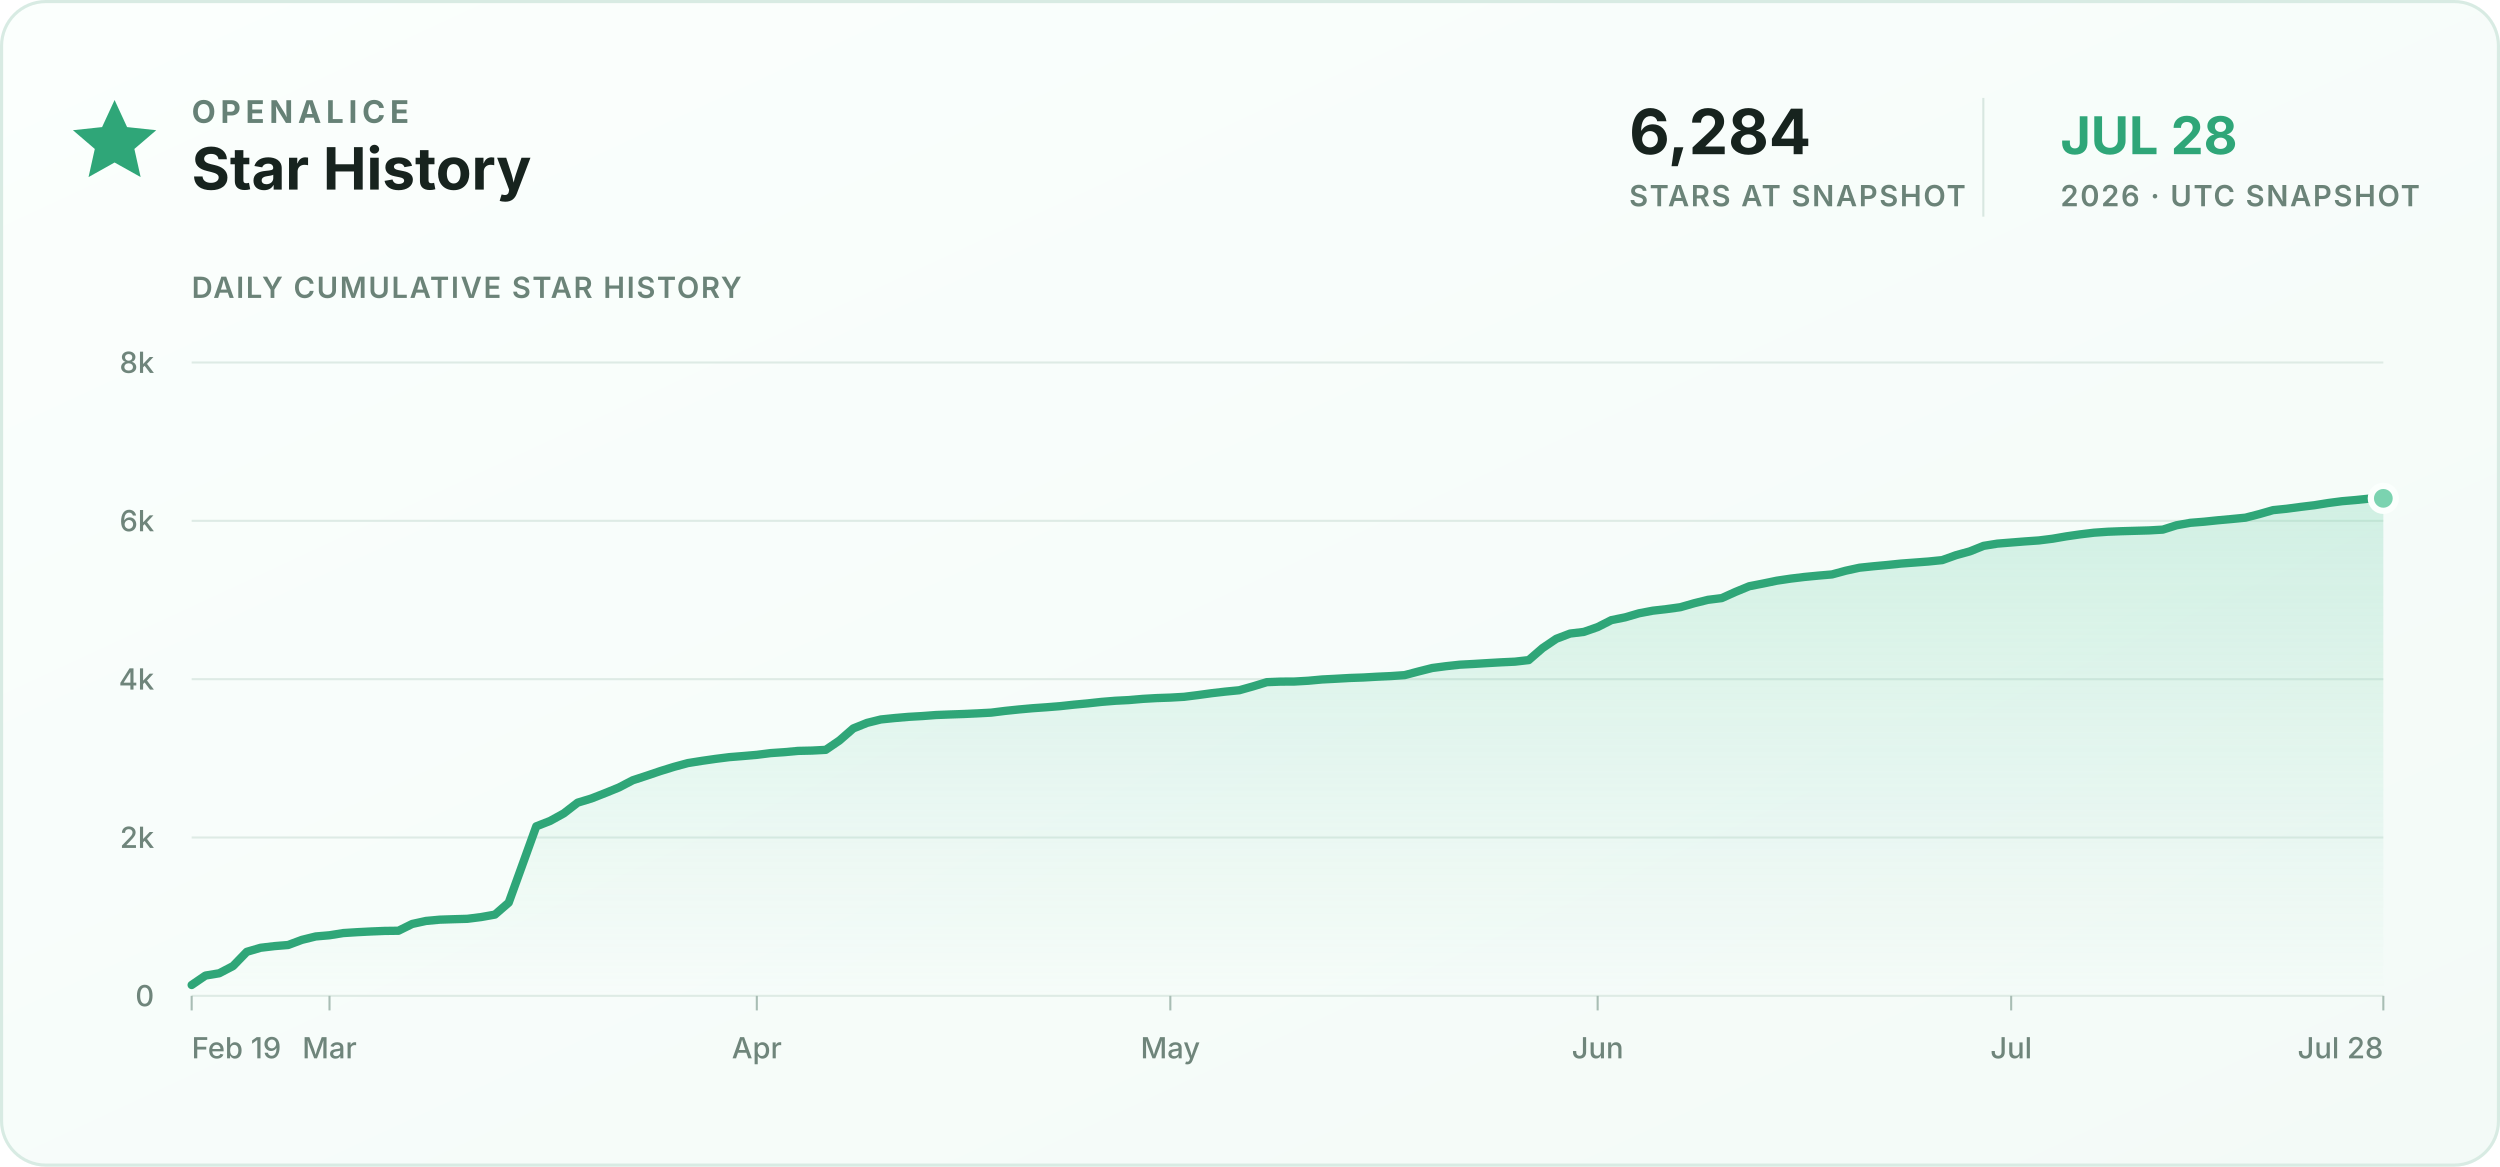
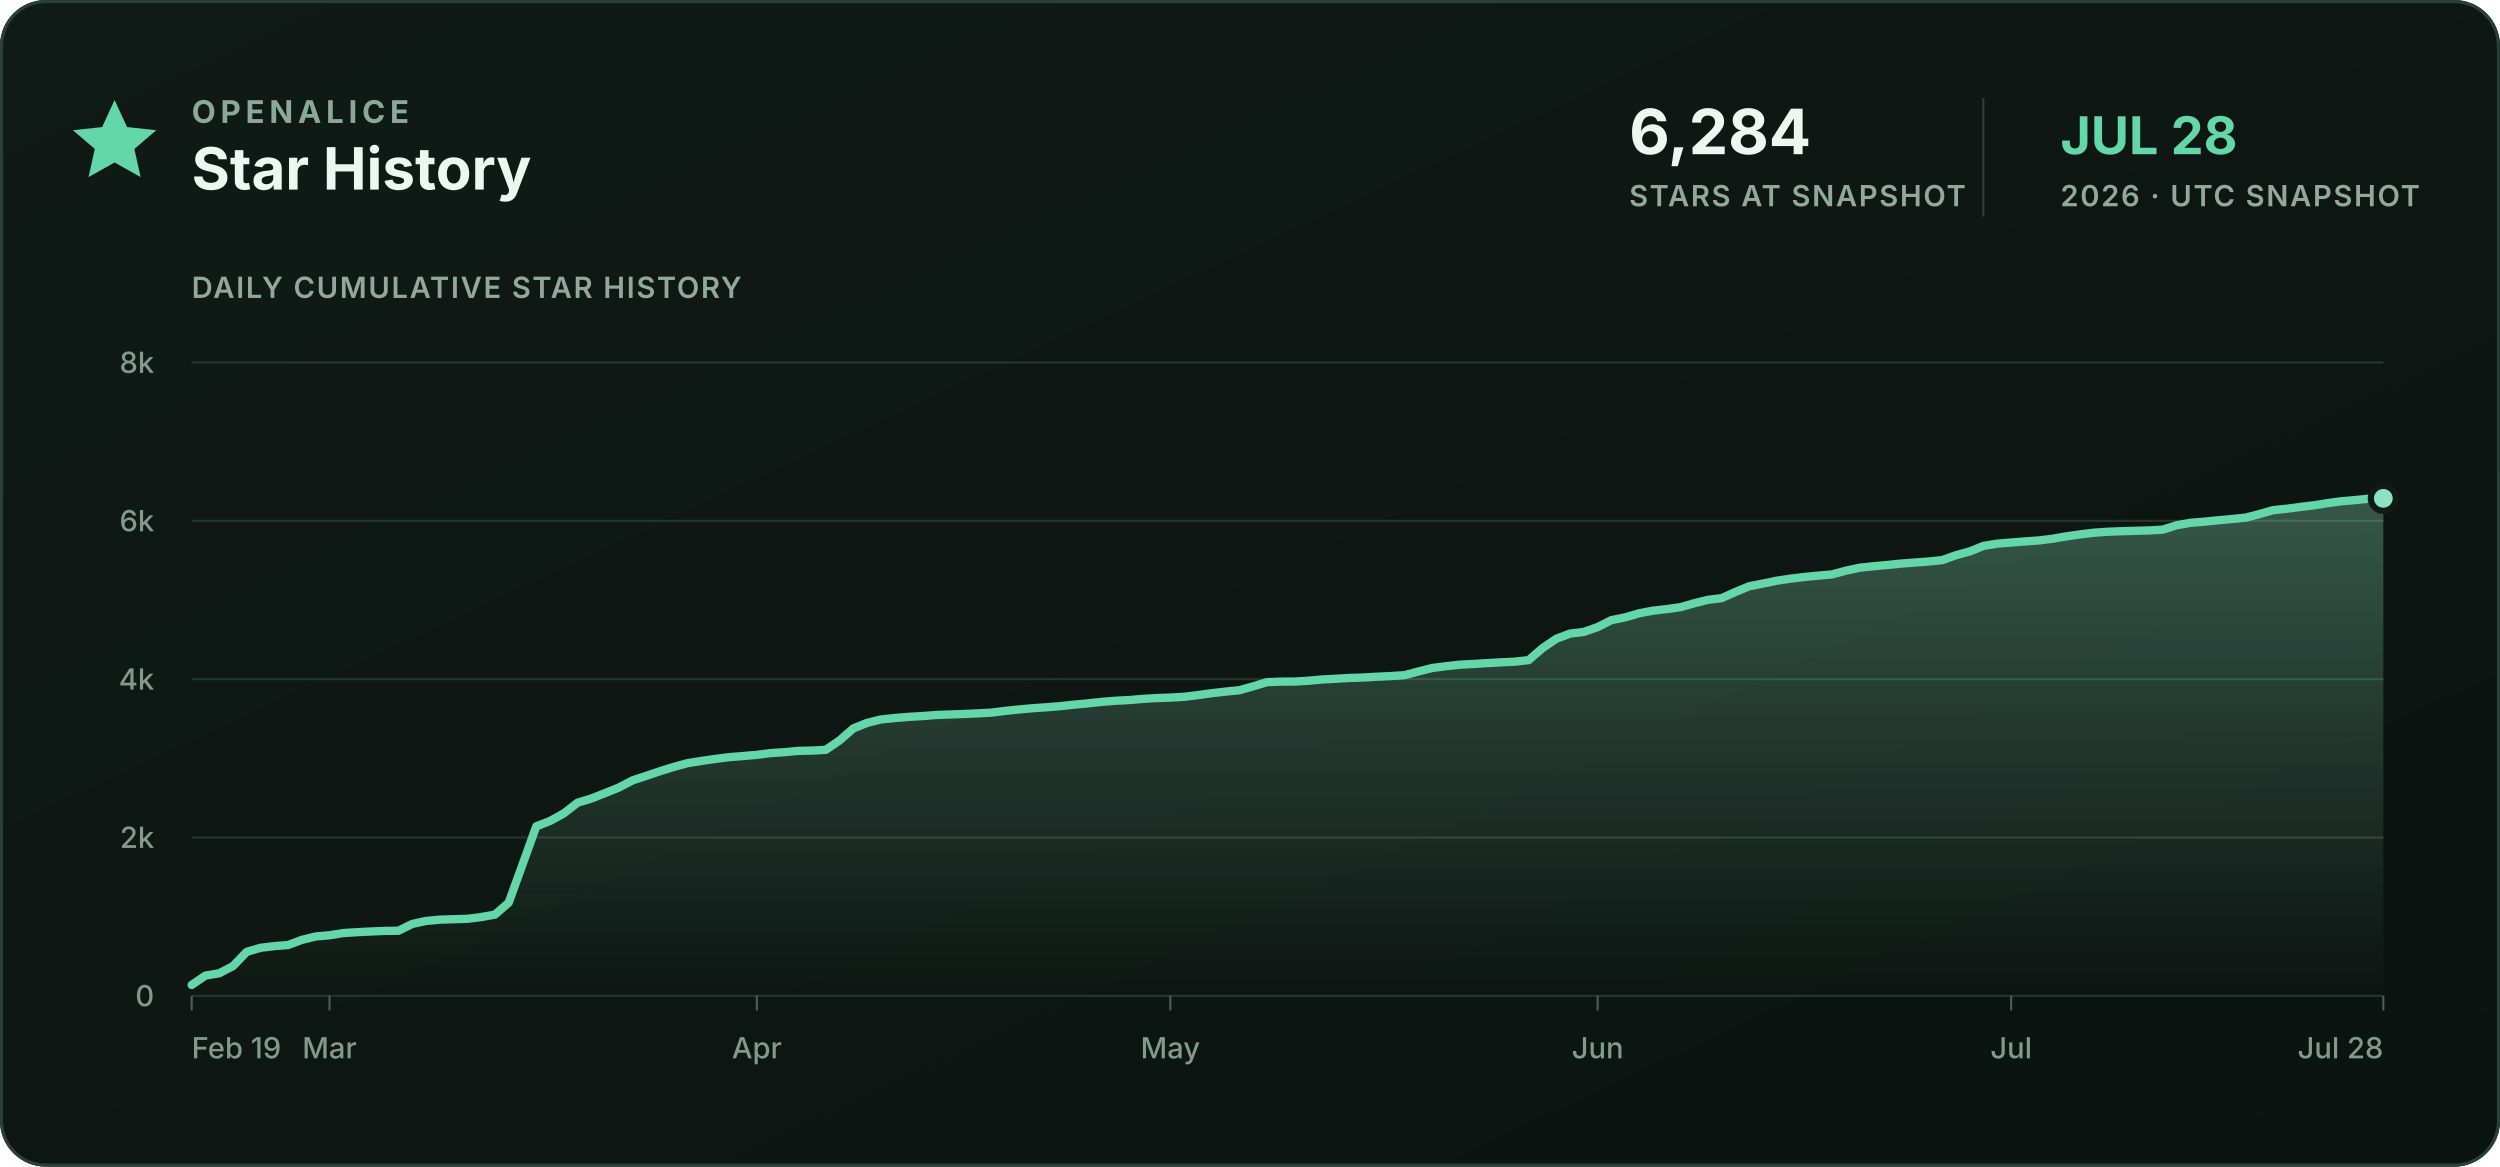
<svg xmlns="http://www.w3.org/2000/svg" width="1200" height="560" viewBox="0 0 1200 560" role="img" aria-labelledby="title description">
  <defs>
    <linearGradient id="background" x1="0" y1="0" x2="1" y2="1">
-       <stop offset="0%" stop-color="#fbfffd" />
-       <stop offset="100%" stop-color="#f3faf7" />
+       <stop offset="0%" stop-color="#101a16" />
+       <stop offset="100%" stop-color="#0b1310" />
    </linearGradient>
    <linearGradient id="area" x1="0" y1="0" x2="0" y2="1">
-       <stop offset="0%" stop-color="#7bd3b0" stop-opacity="0.30" />
-       <stop offset="100%" stop-color="#7bd3b0" stop-opacity="0" />
+       <stop offset="0%" stop-color="#8ae4bf" stop-opacity="0.32" />
+       <stop offset="100%" stop-color="#8ae4bf" stop-opacity="0" />
    </linearGradient>
    <style>
      text { font-family: -apple-system, BlinkMacSystemFont, "Segoe UI", sans-serif; }
-       .eyebrow { fill: #668176; font-size: 15px; font-weight: 650; letter-spacing: 2.3px; }
-       .title { fill: #17231e; font-size: 28px; font-weight: 720; }
-       .metric { fill: #17231e; font-size: 30px; font-weight: 740; }
-       .date { fill: #2fa678; font-size: 25px; font-weight: 720; }
-       .metric-label { fill: #6b8378; font-size: 14px; font-weight: 580; letter-spacing: 0.8px; }
-       .axis-label { fill: #6f857b; font-size: 14px; font-weight: 520; }
-       .grid { stroke: #deebe5; stroke-width: 1; }
-       .tick { stroke: #a8bdb4; stroke-width: 1; }
+       .eyebrow { fill: #89a99b; font-size: 15px; font-weight: 650; letter-spacing: 2.3px; }
+       .title { fill: #edf7f2; font-size: 28px; font-weight: 720; }
+       .metric { fill: #edf7f2; font-size: 30px; font-weight: 740; }
+       .date { fill: #63d6aa; font-size: 25px; font-weight: 720; }
+       .metric-label { fill: #91a89d; font-size: 14px; font-weight: 580; letter-spacing: 0.8px; }
+       .axis-label { fill: #82998e; font-size: 14px; font-weight: 520; }
+       .grid { stroke: #24372f; stroke-width: 1; }
+       .tick { stroke: #476257; stroke-width: 1; }
    </style>
  </defs>
  <rect width="1200" height="560" rx="22" fill="url(#background)" />
-   <rect x="0.75" y="0.75" width="1198.5" height="558.5" rx="21.25" fill="none" stroke="#d8ebe3" stroke-width="1.5" />
-   <path d="M 55 48 L 61 61 L 75 62.5 L 64.5 71.5 L 67.5 85 L 55 78 L 42.5 85 L 45.5 71.5 L 35 62.5 L 49 61 Z" fill="#2fa678" />
+   <rect x="0.75" y="0.75" width="1198.5" height="558.5" rx="21.25" fill="none" stroke="#294038" stroke-width="1.5" />
+   <path d="M 55 48 L 61 61 L 75 62.5 L 64.5 71.5 L 67.5 85 L 55 78 L 42.5 85 L 45.5 71.5 L 35 62.5 L 49 61 Z" fill="#63d6aa" />
  <text x="92" y="59" class="eyebrow">OPENALICE</text>
  <text x="92" y="91" class="title">Star History</text>
  <g transform="translate(782 43)">
    <text x="0" y="31" class="metric">6,284</text>
    <text x="0" y="56" class="metric-label">STARS AT SNAPSHOT</text>
-     <line x1="170" y1="4" x2="170" y2="61" stroke="#d8e7e0" />
+     <line x1="170" y1="4" x2="170" y2="61" stroke="#2b4037" />
    <text x="207" y="31" class="date">JUL 28</text>
    <text x="207" y="56" class="metric-label">2026 · UTC SNAPSHOT</text>
  </g>
  <text x="92" y="143" class="metric-label">DAILY CUMULATIVE STAR HISTORY</text>
  <line x1="92" y1="478.00" x2="1144" y2="478.00" class="grid" />
  <text x="74" y="483.00" text-anchor="end" class="axis-label">0</text>
  <line x1="92" y1="402.00" x2="1144" y2="402.00" class="grid" />
  <text x="74" y="407.00" text-anchor="end" class="axis-label">2k</text>
  <line x1="92" y1="326.00" x2="1144" y2="326.00" class="grid" />
  <text x="74" y="331.00" text-anchor="end" class="axis-label">4k</text>
  <line x1="92" y1="250.00" x2="1144" y2="250.00" class="grid" />
  <text x="74" y="255.00" text-anchor="end" class="axis-label">6k</text>
  <line x1="92" y1="174.00" x2="1144" y2="174.00" class="grid" />
  <text x="74" y="179.00" text-anchor="end" class="axis-label">8k</text>
  <line x1="92.00" y1="478" x2="92.00" y2="485" class="tick" />
  <text x="92.00" y="508" text-anchor="start" class="axis-label">Feb 19</text>
  <line x1="158.16" y1="478" x2="158.16" y2="485" class="tick" />
  <text x="158.16" y="508" text-anchor="middle" class="axis-label">Mar</text>
  <line x1="363.27" y1="478" x2="363.27" y2="485" class="tick" />
  <text x="363.27" y="508" text-anchor="middle" class="axis-label">Apr</text>
  <line x1="561.76" y1="478" x2="561.76" y2="485" class="tick" />
  <text x="561.76" y="508" text-anchor="middle" class="axis-label">May</text>
  <line x1="766.87" y1="478" x2="766.87" y2="485" class="tick" />
  <text x="766.87" y="508" text-anchor="middle" class="axis-label">Jun</text>
  <line x1="965.36" y1="478" x2="965.36" y2="485" class="tick" />
  <text x="965.36" y="508" text-anchor="middle" class="axis-label">Jul</text>
  <line x1="1144.00" y1="478" x2="1144.00" y2="485" class="tick" />
  <text x="1144.00" y="508" text-anchor="end" class="axis-label">Jul 28</text>
  <path d="M 92.00 472.79 L 98.62 468.27 L 105.23 467.17 L 111.85 463.71 L 118.47 456.87 L 125.08 454.93 L 131.70 454.14 L 138.31 453.60 L 144.93 451.13 L 151.55 449.50 L 158.16 448.93 L 164.78 447.87 L 171.40 447.45 L 178.01 447.11 L 184.63 446.84 L 191.25 446.76 L 197.86 443.50 L 204.48 442.05 L 211.09 441.44 L 217.71 441.22 L 224.33 441.03 L 230.94 440.19 L 237.56 439.01 L 244.18 433.27 L 250.79 415.00 L 257.41 396.64 L 264.03 394.06 L 270.64 390.41 L 277.26 385.28 L 283.87 383.27 L 290.49 380.68 L 297.11 377.98 L 303.72 374.53 L 310.34 372.36 L 316.96 370.12 L 323.57 368.07 L 330.19 366.28 L 336.81 365.22 L 343.42 364.27 L 350.04 363.43 L 356.65 362.90 L 363.27 362.33 L 369.89 361.49 L 376.50 361.04 L 383.12 360.43 L 389.74 360.28 L 396.35 359.93 L 402.97 355.41 L 409.58 349.64 L 416.20 346.98 L 422.82 345.34 L 429.43 344.66 L 436.05 344.09 L 442.67 343.71 L 449.28 343.21 L 455.90 342.95 L 462.52 342.72 L 469.13 342.42 L 475.75 342.07 L 482.36 341.24 L 488.98 340.55 L 495.60 339.95 L 502.21 339.49 L 508.83 338.96 L 515.45 338.24 L 522.06 337.63 L 528.68 336.91 L 535.30 336.37 L 541.91 336.03 L 548.53 335.46 L 555.14 335.08 L 561.76 334.85 L 568.38 334.47 L 574.99 333.64 L 581.61 332.73 L 588.23 331.97 L 594.84 331.32 L 601.46 329.46 L 608.08 327.44 L 614.69 327.18 L 621.31 327.14 L 627.92 326.76 L 634.54 326.15 L 641.16 325.81 L 647.77 325.43 L 654.39 325.20 L 661.01 324.82 L 667.62 324.52 L 674.24 324.06 L 680.86 322.31 L 687.47 320.64 L 694.09 319.77 L 700.70 319.05 L 707.32 318.70 L 713.94 318.29 L 720.55 317.91 L 727.17 317.60 L 733.79 316.84 L 740.40 311.10 L 747.02 306.62 L 753.64 304.11 L 760.25 303.31 L 766.87 301.00 L 773.48 297.65 L 780.10 296.32 L 786.72 294.38 L 793.33 293.13 L 799.95 292.37 L 806.57 291.46 L 813.18 289.56 L 819.80 287.92 L 826.42 287.09 L 833.03 284.12 L 839.65 281.39 L 846.26 280.10 L 852.88 278.73 L 859.50 277.74 L 866.11 276.94 L 872.73 276.30 L 879.35 275.73 L 885.96 273.94 L 892.58 272.50 L 899.19 271.81 L 905.81 271.20 L 912.43 270.52 L 919.04 270.03 L 925.66 269.53 L 932.28 268.85 L 938.89 266.49 L 945.51 264.67 L 952.13 262.01 L 958.74 260.94 L 965.36 260.41 L 971.97 259.88 L 978.59 259.42 L 985.21 258.59 L 991.82 257.45 L 998.44 256.50 L 1005.06 255.70 L 1011.67 255.24 L 1018.29 254.98 L 1024.91 254.79 L 1031.52 254.60 L 1038.14 254.22 L 1044.75 252.13 L 1051.37 250.95 L 1057.99 250.42 L 1064.60 249.73 L 1071.22 249.13 L 1077.84 248.48 L 1084.45 246.77 L 1091.07 244.87 L 1097.69 244.19 L 1104.30 243.31 L 1110.92 242.51 L 1117.53 241.45 L 1124.15 240.58 L 1130.77 240.01 L 1137.38 239.32 L 1144.00 239.21 L 1144.00 478 L 92 478 Z" fill="url(#area)" />
-   <path d="M 92.00 472.79 L 98.62 468.27 L 105.23 467.17 L 111.85 463.71 L 118.47 456.87 L 125.08 454.93 L 131.70 454.14 L 138.31 453.60 L 144.93 451.13 L 151.55 449.50 L 158.16 448.93 L 164.78 447.87 L 171.40 447.45 L 178.01 447.11 L 184.63 446.84 L 191.25 446.76 L 197.86 443.50 L 204.48 442.05 L 211.09 441.44 L 217.71 441.22 L 224.33 441.03 L 230.94 440.19 L 237.56 439.01 L 244.18 433.27 L 250.79 415.00 L 257.41 396.64 L 264.03 394.06 L 270.64 390.41 L 277.26 385.28 L 283.87 383.27 L 290.49 380.68 L 297.11 377.98 L 303.72 374.53 L 310.34 372.36 L 316.96 370.12 L 323.57 368.07 L 330.19 366.28 L 336.81 365.22 L 343.42 364.27 L 350.04 363.43 L 356.65 362.90 L 363.27 362.33 L 369.89 361.49 L 376.50 361.04 L 383.12 360.43 L 389.74 360.28 L 396.35 359.93 L 402.97 355.41 L 409.58 349.64 L 416.20 346.98 L 422.82 345.34 L 429.43 344.66 L 436.05 344.09 L 442.67 343.71 L 449.28 343.21 L 455.90 342.95 L 462.52 342.72 L 469.13 342.42 L 475.75 342.07 L 482.36 341.24 L 488.98 340.55 L 495.60 339.95 L 502.21 339.49 L 508.83 338.96 L 515.45 338.24 L 522.06 337.63 L 528.68 336.91 L 535.30 336.37 L 541.91 336.03 L 548.53 335.46 L 555.14 335.08 L 561.76 334.85 L 568.38 334.47 L 574.99 333.64 L 581.61 332.73 L 588.23 331.97 L 594.84 331.32 L 601.46 329.46 L 608.08 327.44 L 614.69 327.18 L 621.31 327.14 L 627.92 326.76 L 634.54 326.15 L 641.16 325.81 L 647.77 325.43 L 654.39 325.20 L 661.01 324.82 L 667.62 324.52 L 674.24 324.06 L 680.86 322.31 L 687.47 320.64 L 694.09 319.77 L 700.70 319.05 L 707.32 318.70 L 713.94 318.29 L 720.55 317.91 L 727.17 317.60 L 733.79 316.84 L 740.40 311.10 L 747.02 306.62 L 753.64 304.11 L 760.25 303.31 L 766.87 301.00 L 773.48 297.65 L 780.10 296.32 L 786.72 294.38 L 793.33 293.13 L 799.95 292.37 L 806.57 291.46 L 813.18 289.56 L 819.80 287.92 L 826.42 287.09 L 833.03 284.12 L 839.65 281.39 L 846.26 280.10 L 852.88 278.73 L 859.50 277.74 L 866.11 276.94 L 872.73 276.30 L 879.35 275.73 L 885.96 273.94 L 892.58 272.50 L 899.19 271.81 L 905.81 271.20 L 912.43 270.52 L 919.04 270.03 L 925.66 269.53 L 932.28 268.85 L 938.89 266.49 L 945.51 264.67 L 952.13 262.01 L 958.74 260.94 L 965.36 260.41 L 971.97 259.88 L 978.59 259.42 L 985.21 258.59 L 991.82 257.45 L 998.44 256.50 L 1005.06 255.70 L 1011.67 255.24 L 1018.29 254.98 L 1024.91 254.79 L 1031.52 254.60 L 1038.14 254.22 L 1044.75 252.13 L 1051.37 250.95 L 1057.99 250.42 L 1064.60 249.73 L 1071.22 249.13 L 1077.84 248.48 L 1084.45 246.77 L 1091.07 244.87 L 1097.69 244.19 L 1104.30 243.31 L 1110.92 242.51 L 1117.53 241.45 L 1124.15 240.58 L 1130.77 240.01 L 1137.38 239.32 L 1144.00 239.21" fill="none" stroke="#2fa678" stroke-width="4" stroke-linejoin="round" stroke-linecap="round" />
-   <circle cx="1144.00" cy="239.21" r="6" fill="#7bd3b0" stroke="#fbfffd" stroke-width="3" />
+   <path d="M 92.00 472.79 L 98.62 468.27 L 105.23 467.17 L 111.85 463.71 L 118.47 456.87 L 125.08 454.93 L 131.70 454.14 L 138.31 453.60 L 144.93 451.13 L 151.55 449.50 L 158.16 448.93 L 164.78 447.87 L 171.40 447.45 L 178.01 447.11 L 184.63 446.84 L 191.25 446.76 L 197.86 443.50 L 204.48 442.05 L 211.09 441.44 L 217.71 441.22 L 224.33 441.03 L 230.94 440.19 L 237.56 439.01 L 244.18 433.27 L 250.79 415.00 L 257.41 396.64 L 264.03 394.06 L 270.64 390.41 L 277.26 385.28 L 283.87 383.27 L 290.49 380.68 L 297.11 377.98 L 303.72 374.53 L 310.34 372.36 L 316.96 370.12 L 323.57 368.07 L 330.19 366.28 L 336.81 365.22 L 343.42 364.27 L 350.04 363.43 L 356.65 362.90 L 363.27 362.33 L 369.89 361.49 L 376.50 361.04 L 383.12 360.43 L 389.74 360.28 L 396.35 359.93 L 402.97 355.41 L 409.58 349.64 L 416.20 346.98 L 422.82 345.34 L 429.43 344.66 L 436.05 344.09 L 442.67 343.71 L 449.28 343.21 L 455.90 342.95 L 462.52 342.72 L 469.13 342.42 L 475.75 342.07 L 482.36 341.24 L 488.98 340.55 L 495.60 339.95 L 502.21 339.49 L 508.83 338.96 L 515.45 338.24 L 522.06 337.63 L 528.68 336.91 L 535.30 336.37 L 541.91 336.03 L 548.53 335.46 L 555.14 335.08 L 561.76 334.85 L 568.38 334.47 L 574.99 333.64 L 581.61 332.73 L 588.23 331.97 L 594.84 331.32 L 601.46 329.46 L 608.08 327.44 L 614.69 327.18 L 621.31 327.14 L 627.92 326.76 L 634.54 326.15 L 641.16 325.81 L 647.77 325.43 L 654.39 325.20 L 661.01 324.82 L 667.62 324.52 L 674.24 324.06 L 680.86 322.31 L 687.47 320.64 L 694.09 319.77 L 700.70 319.05 L 707.32 318.70 L 713.94 318.29 L 720.55 317.91 L 727.17 317.60 L 733.79 316.84 L 740.40 311.10 L 747.02 306.62 L 753.64 304.11 L 760.25 303.31 L 766.87 301.00 L 773.48 297.65 L 780.10 296.32 L 786.72 294.38 L 793.33 293.13 L 799.95 292.37 L 806.57 291.46 L 813.18 289.56 L 819.80 287.92 L 826.42 287.09 L 833.03 284.12 L 839.65 281.39 L 846.26 280.10 L 852.88 278.73 L 859.50 277.74 L 866.11 276.94 L 872.73 276.30 L 879.35 275.73 L 885.96 273.94 L 892.58 272.50 L 899.19 271.81 L 905.81 271.20 L 912.43 270.52 L 919.04 270.03 L 925.66 269.53 L 932.28 268.85 L 938.89 266.49 L 945.51 264.67 L 952.13 262.01 L 958.74 260.94 L 965.36 260.41 L 971.97 259.88 L 978.59 259.42 L 985.21 258.59 L 991.82 257.45 L 998.44 256.50 L 1005.06 255.70 L 1011.67 255.24 L 1018.29 254.98 L 1024.91 254.79 L 1031.52 254.60 L 1038.14 254.22 L 1044.75 252.13 L 1051.37 250.95 L 1057.99 250.42 L 1064.60 249.73 L 1071.22 249.13 L 1077.84 248.48 L 1084.45 246.77 L 1091.07 244.87 L 1097.69 244.19 L 1104.30 243.31 L 1110.92 242.51 L 1117.53 241.45 L 1124.15 240.58 L 1130.77 240.01 L 1137.38 239.32 L 1144.00 239.21" fill="none" stroke="#63d6aa" stroke-width="4" stroke-linejoin="round" stroke-linecap="round" />
+   <circle cx="1144.00" cy="239.21" r="6" fill="#8ae4bf" stroke="#101a16" stroke-width="3" />
</svg>
